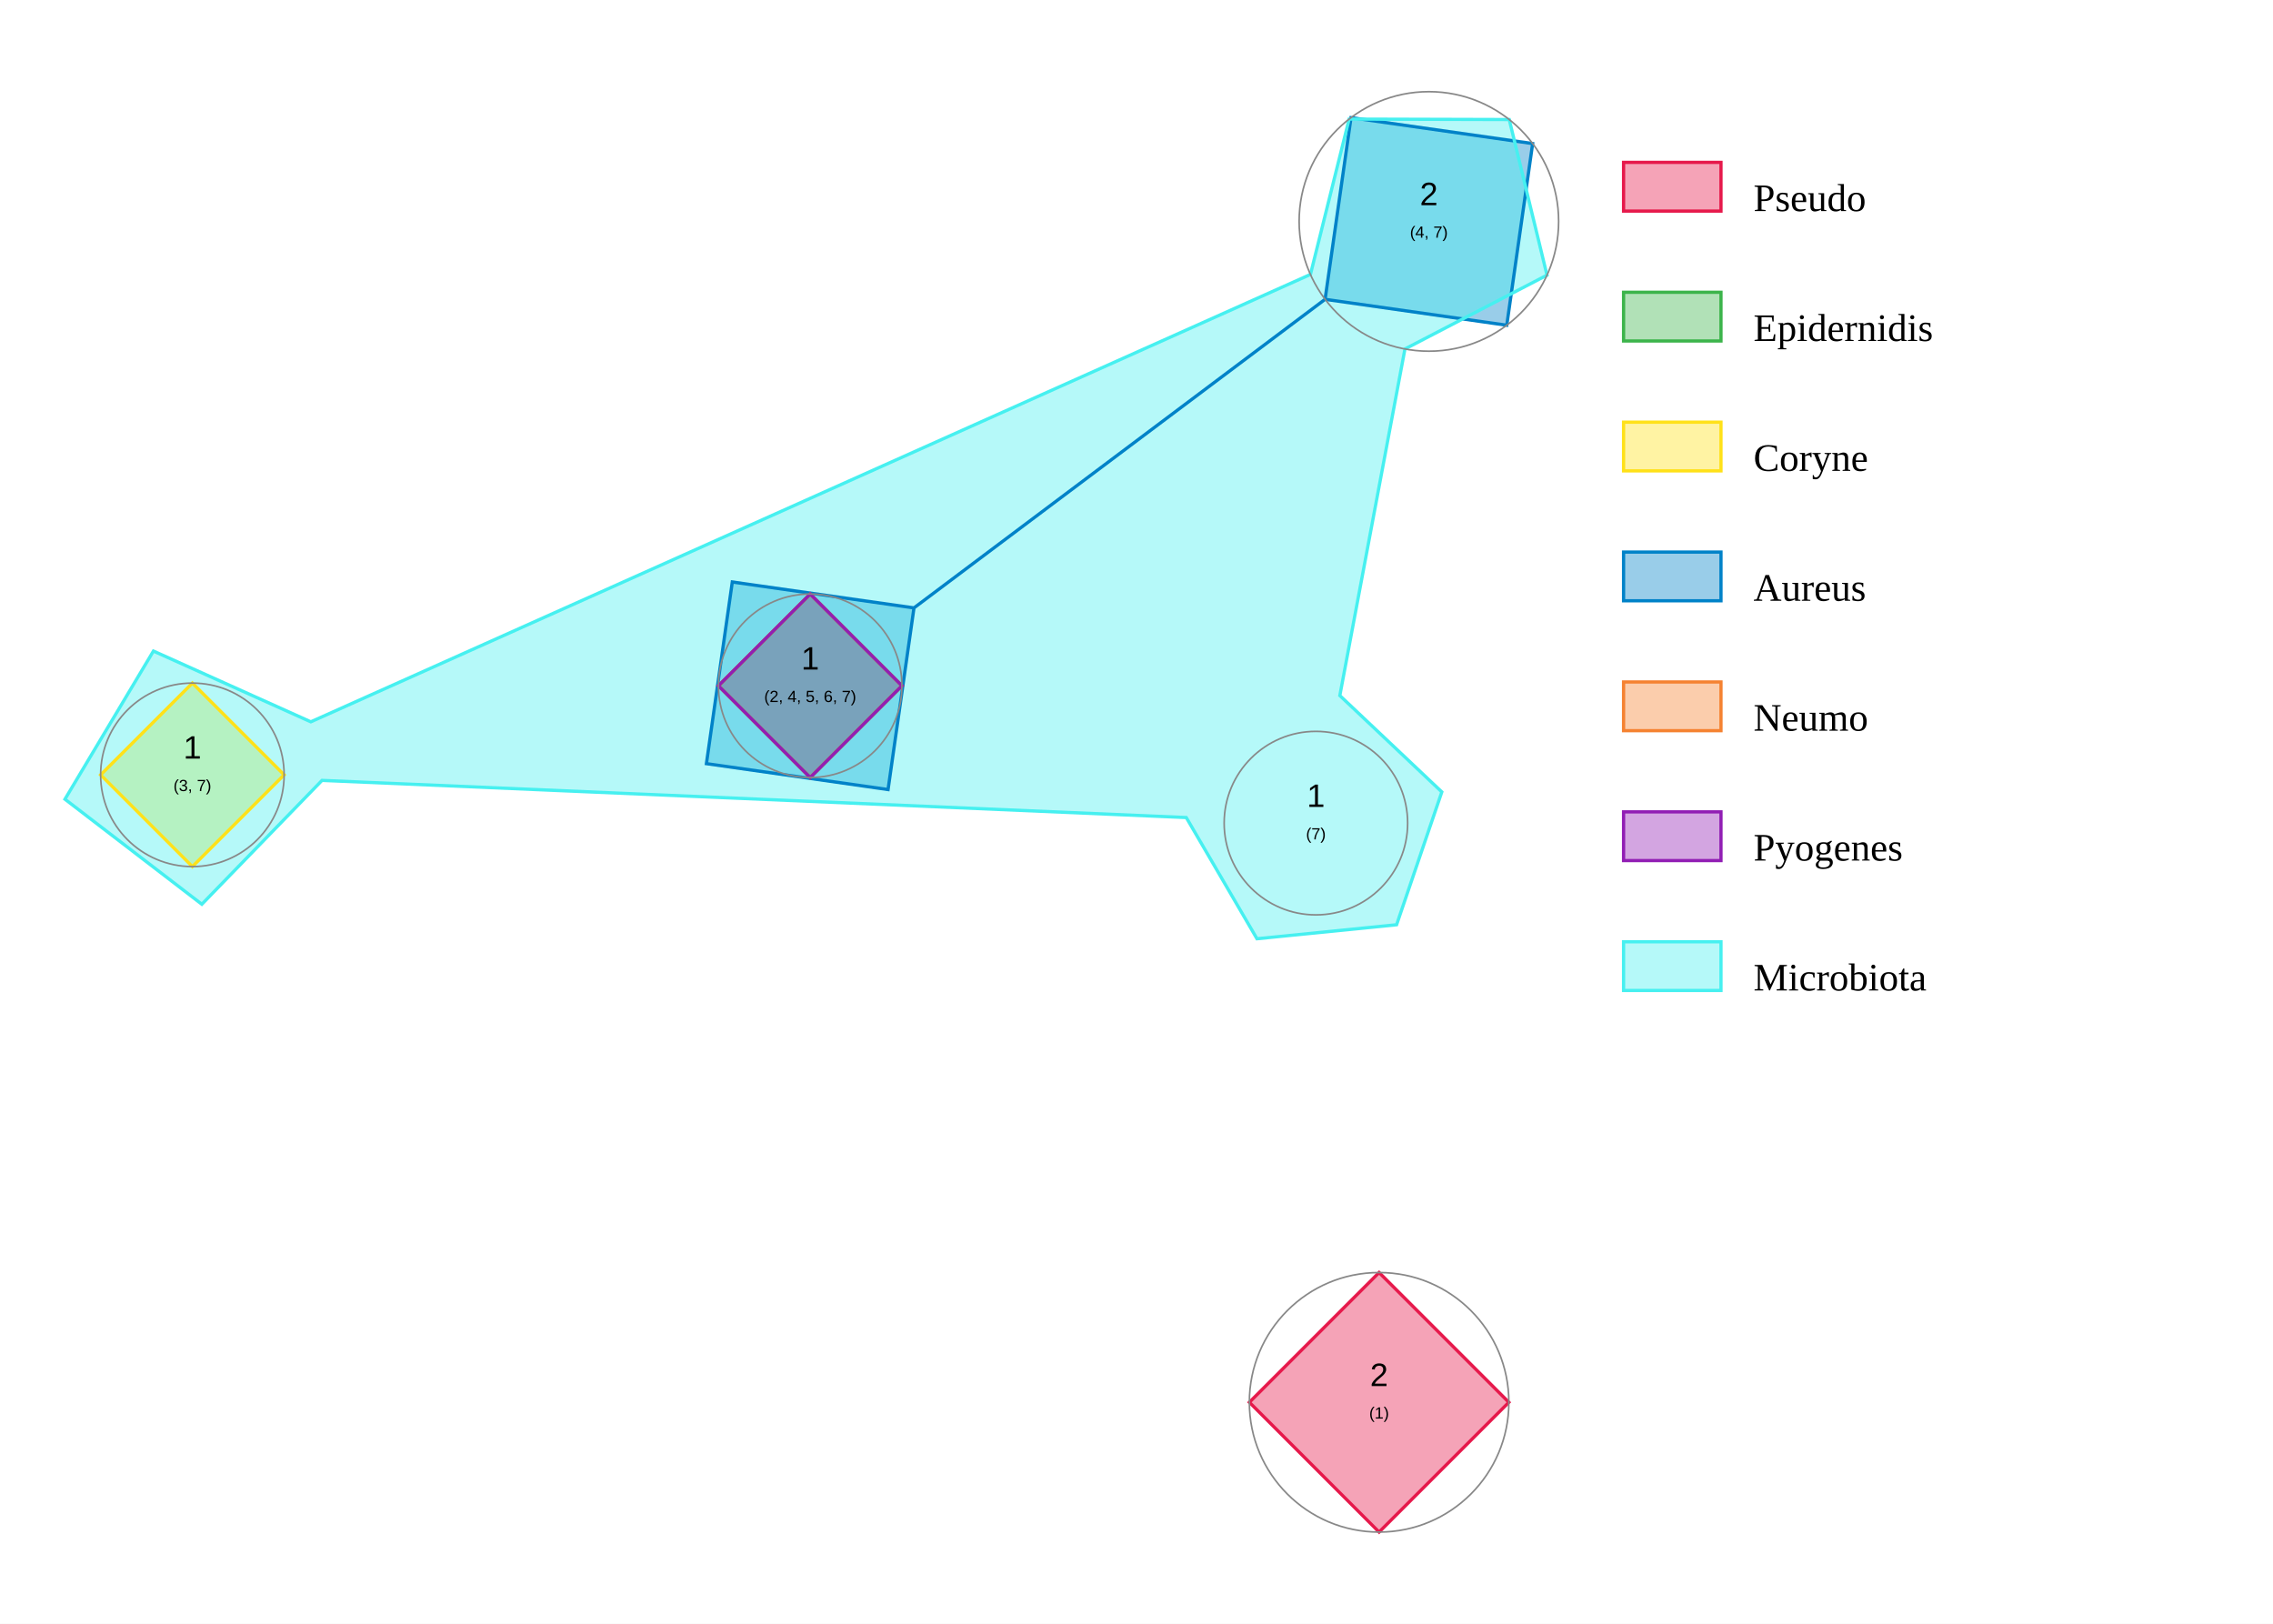
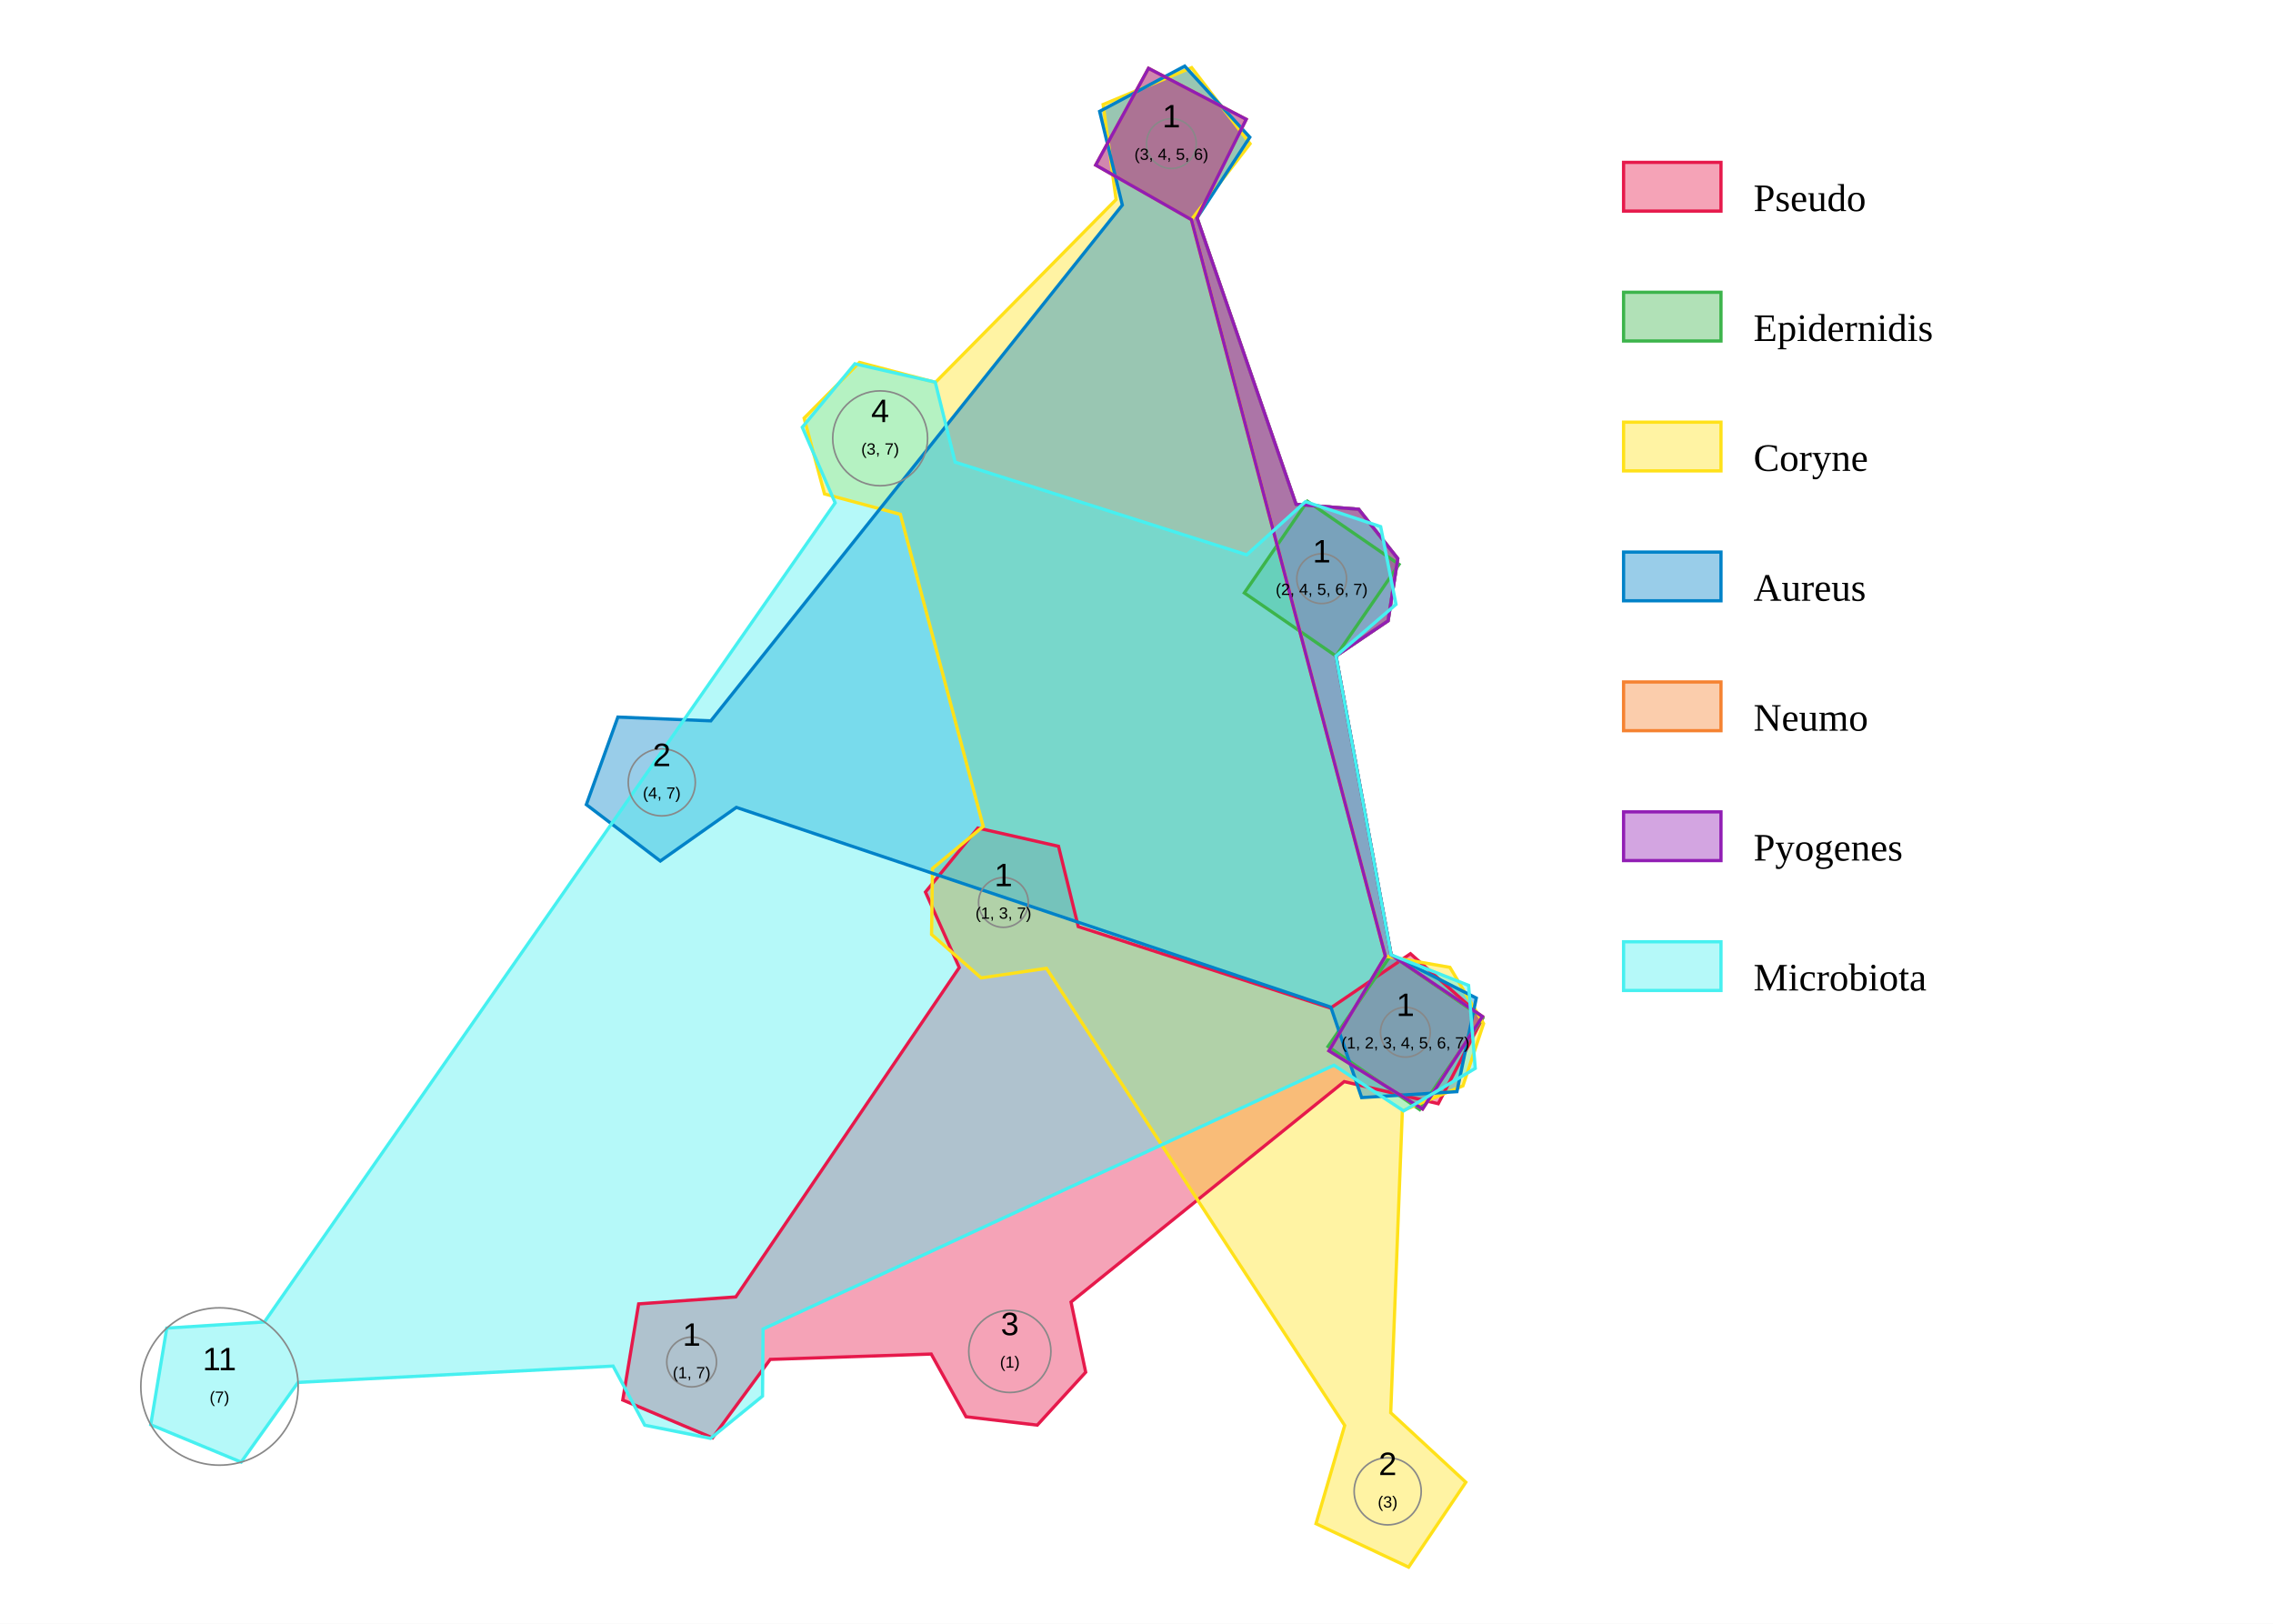
<svg xmlns="http://www.w3.org/2000/svg" xmlns:xlink="http://www.w3.org/1999/xlink" width="700" height="500">
  <defs>
    <style type="text/css">
  .borderLine {
	   stroke: none;
	   fill-opacity: 0.4;
  }
  .outLine {
	   stroke-width: 1;
	   fill: none;
  }
  .circle {
	   stroke: #888888;
	   stroke-width: 0.5;
	   fill: none;
    pointer-events: all;
  }
  .spcircle {
	   stroke: #FF2222;
	   stroke-width: 1;
	   fill: none;
    pointer-events: all;
  }
  .tLabel {
	   font-family: Arial;
    pointer-events: none;
	   font-size: 14px;
	   text-anchor: middle;
	   alignment-baseline: central;
  }
  .nLabel {
	   font-family: Arial;
    pointer-events: none;
	   font-size: 10px;
	   text-anchor: middle;
	   alignment-baseline: central;
  }
  .belong {
	   font-family: Arial;
    pointer-events: none;
	   font-size: 5px;
	   text-anchor: middle;
	   alignment-baseline: central;
  }
  .p0{
    stroke: none;
    fill: #e6194b;
  }
  .q0{
    fill: none;
    stroke: #e6194b;
  }
  .p1{
    stroke: none;
    fill: #3cb44b;
  }
  .q1{
    fill: none;
    stroke: #3cb44b;
  }
  .p2{
    stroke: none;
    fill: #ffe119;
  }
  .q2{
    fill: none;
    stroke: #ffe119;
  }
  .p3{
    stroke: none;
    fill: #0082c8;
  }
  .q3{
    fill: none;
    stroke: #0082c8;
  }
  .p4{
    stroke: none;
    fill: #f58231;
  }
  .q4{
    fill: none;
    stroke: #f58231;
  }
  .p5{
    stroke: none;
    fill: #911eb4;
  }
  .q5{
    fill: none;
    stroke: #911eb4;
  }
  .p6{
    stroke: none;
    fill: #46f0f0;
  }
  .q6{
    fill: none;
    stroke: #46f0f0;
  }

</style>
    <symbol id="bl0">
-       <path d="M 464.67 431.81 L 424.71 391.85 L 384.76 431.81 L 424.71 471.77 Z" />
+       <path d="M 226.60 399.36 L 196.68 401.51 L 191.79 431.11 L 219.43 442.76 L 237.21 418.60 L 286.78 416.95 L 297.50 436.26 L 319.44 438.84 L 334.35 422.55 L 329.84 400.93 L 413.96 333.06 L 442.93 339.86 L 456.63 313.43 L 434.37 293.68 L 409.76 310.41 L 332.07 285.33 L 325.98 260.60 L 301.14 254.98 L 285.01 274.69 L 295.42 297.94 Z" />
    </symbol>
    <symbol id="bl1">
-       <path d="M 277.76 211.17 L 249.51 182.92 L 221.25 211.17 L 249.51 239.43 Z" />
+       <path d="M 411.42 202.01 L 430.85 173.79 L 402.63 154.36 L 383.21 182.58 L 411.42 202.01 L 428.41 294.03 L 408.99 322.25 L 437.21 341.67 L 456.63 313.45 L 428.41 294.03 Z" />
    </symbol>
    <symbol id="bl2">
-       <path d="M 87.50 238.60 L 59.25 210.34 L 30.99 238.60 L 59.25 266.85 Z" />
+       <path d="M 288.08 117.74 L 264.69 111.60 L 247.64 128.75 L 253.92 152.10 L 277.27 158.38 L 302.80 254.48 L 287.16 267.44 L 286.89 287.74 L 302.16 301.13 L 322.26 298.18 L 414.12 438.94 L 405.28 469.19 L 433.81 482.57 L 451.42 456.43 L 428.29 435.02 L 431.87 342.06 L 450.53 334.36 L 456.89 315.20 L 446.52 297.88 L 426.64 294.42 L 366.91 67.64 L 384.97 44.26 L 366.99 20.82 L 339.72 32.18 L 343.71 61.45 Z" />
    </symbol>
    <symbol id="bl3">
-       <path d="M 281.47 187.19 L 225.52 179.21 L 217.55 235.15 L 273.49 243.13 L 281.47 187.19 L 408.08 92.17 L 464.03 100.15 L 472.00 44.21 L 416.06 36.23 L 408.08 92.17 Z" />
+       <path d="M 218.91 221.97 L 190.29 220.81 L 180.57 247.76 L 203.35 265.13 L 226.77 248.62 L 409.85 310.13 L 419.33 337.98 L 448.68 336.15 L 454.64 307.34 L 428.41 294.03 L 411.42 202.01 L 427.48 191.16 L 430.45 172.01 L 418.43 156.82 L 399.12 155.29 L 368.65 67.12 L 384.89 42.26 L 364.85 20.35 L 338.64 34.30 L 345.63 63.15 Z" />
    </symbol>
    <symbol id="bl4">
-       <path d="M 277.76 211.17 L 249.51 182.92 L 221.25 211.17 L 249.51 239.43 Z" />
+       <path d="M 368.65 67.12 L 383.78 36.74 L 353.70 21.04 L 337.44 50.83 L 366.91 67.64 L 426.64 294.42 L 409.27 323.58 L 438.10 341.49 L 456.54 313.01 L 428.41 294.03 L 411.42 202.01 L 427.48 191.16 L 430.45 172.01 L 418.43 156.82 L 399.12 155.29 Z" />
    </symbol>
    <symbol id="bl5">
-       <path d="M 277.76 211.17 L 249.51 182.92 L 221.25 211.17 L 249.51 239.43 Z" />
+       <path d="M 368.65 67.12 L 383.78 36.74 L 353.70 21.04 L 337.44 50.83 L 366.91 67.64 L 426.64 294.42 L 409.27 323.58 L 438.10 341.49 L 456.54 313.01 L 428.41 294.03 L 411.42 202.01 L 427.48 191.16 L 430.45 172.01 L 418.43 156.82 L 399.12 155.29 Z" />
    </symbol>
    <symbol id="bl6">
-       <path d="M 95.72 222.27 L 47.25 200.48 L 20.00 246.10 L 62.16 278.45 L 99.17 240.31 L 365.33 251.75 L 387.10 289.07 L 430.10 284.76 L 444.03 243.86 L 412.62 214.19 L 432.67 107.46 L 476.42 84.73 L 464.79 36.81 L 415.48 36.67 L 403.57 84.51 Z" />
+       <path d="M 81.44 407.07 L 51.36 408.97 L 46.42 438.71 L 74.27 450.23 L 91.79 425.69 L 188.81 420.66 L 198.56 438.86 L 218.81 442.92 L 234.83 429.90 L 234.99 409.25 L 410.82 328.01 L 432.26 342.07 L 454.32 328.99 L 452.27 303.43 L 428.41 294.03 L 411.42 202.01 L 429.92 186.10 L 425.19 162.16 L 402.04 154.48 L 383.94 170.85 L 294.14 142.31 L 288.02 117.68 L 263.27 112.03 L 247.07 131.57 L 257.20 154.85 Z" />
    </symbol>
  </defs>
  <rect width="700" height="500" style="fill:#fff;stroke-width:0" />
  <use class="p0 borderLine" xlink:href="#bl0" />
  <use class="p1 borderLine" xlink:href="#bl1" />
  <use class="p2 borderLine" xlink:href="#bl2" />
  <use class="p3 borderLine" xlink:href="#bl3" />
  <use class="p4 borderLine" xlink:href="#bl4" />
  <use class="p5 borderLine" xlink:href="#bl5" />
  <use class="p6 borderLine" xlink:href="#bl6" />
  <use class="q0 outLine" xlink:href="#bl0" />
  <use class="q1 outLine" xlink:href="#bl1" />
  <use class="q2 outLine" xlink:href="#bl2" />
  <use class="q3 outLine" xlink:href="#bl3" />
  <use class="q4 outLine" xlink:href="#bl4" />
  <use class="q5 outLine" xlink:href="#bl5" />
  <use class="q6 outLine" xlink:href="#bl6" />
-   <circle class="circle" cx="424.713" cy="431.812" r="39.958" />
-   <text class="tLabel" x="424.71" y="411.81" />
-   <text class="nLabel" x="424.71" y="426.81">2</text>
-   <text class="belong" x="424.71" y="436.81">(1)</text>
-   <circle class="circle" cx="249.507" cy="211.171" r="28.254" />
-   <text class="tLabel" x="249.51" y="191.17" />
-   <text class="nLabel" x="249.51" y="206.17">1</text>
-   <text class="belong" x="249.51" y="216.17">(2, 4, 5, 6, 7)</text>
-   <circle class="circle" cx="59.247" cy="238.596" r="28.254" />
-   <text class="tLabel" x="59.25" y="218.60" />
-   <text class="nLabel" x="59.25" y="233.60">1</text>
-   <text class="belong" x="59.25" y="243.60">(3, 7)</text>
-   <circle class="circle" cx="440.042" cy="68.188" r="39.958" />
-   <text class="tLabel" x="440.04" y="48.19" />
-   <text class="nLabel" x="440.04" y="63.19">2</text>
-   <text class="belong" x="440.04" y="73.19">(4, 7)</text>
-   <circle class="circle" cx="405.248" cy="253.466" r="28.254" />
-   <text class="tLabel" x="405.25" y="233.47" />
-   <text class="nLabel" x="405.25" y="248.47">1</text>
-   <text class="belong" x="405.25" y="258.47">(7)</text>
+   <circle class="circle" cx="310.992" cy="416.139" r="12.651" />
+   <text class="tLabel" x="310.99" y="396.14" />
+   <text class="nLabel" x="310.99" y="411.14">3</text>
+   <text class="belong" x="310.99" y="421.14">(1)</text>
+   <circle class="circle" cx="432.808" cy="317.849" r="7.662" />
+   <text class="tLabel" x="432.81" y="297.85" />
+   <text class="nLabel" x="432.81" y="312.85">1</text>
+   <text class="belong" x="432.81" y="322.85">(1, 2, 3, 4, 5, 6, 7)</text>
+   <circle class="circle" cx="407.028" cy="178.186" r="7.662" />
+   <text class="tLabel" x="407.03" y="158.19" />
+   <text class="nLabel" x="407.03" y="173.19">1</text>
+   <text class="belong" x="407.03" y="183.19">(2, 4, 5, 6, 7)</text>
+   <circle class="circle" cx="427.354" cy="459.224" r="10.329" />
+   <text class="tLabel" x="427.35" y="439.22" />
+   <text class="nLabel" x="427.35" y="454.22">2</text>
+   <text class="belong" x="427.35" y="464.22">(3)</text>
+   <circle class="circle" cx="360.741" cy="44.219" r="7.662" />
+   <text class="tLabel" x="360.74" y="24.22" />
+   <text class="nLabel" x="360.74" y="39.22">1</text>
+   <text class="belong" x="360.74" y="49.22">(3, 4, 5, 6)</text>
+   <circle class="circle" cx="271.054" cy="134.971" r="14.608" />
+   <text class="tLabel" x="271.05" y="114.97" />
+   <text class="nLabel" x="271.05" y="129.97">4</text>
+   <text class="belong" x="271.05" y="139.97">(3, 7)</text>
+   <circle class="circle" cx="309.018" cy="277.891" r="7.662" />
+   <text class="tLabel" x="309.02" y="257.89" />
+   <text class="nLabel" x="309.02" y="272.89">1</text>
+   <text class="belong" x="309.02" y="282.89">(1, 3, 7)</text>
+   <circle class="circle" cx="203.804" cy="240.91" r="10.329" />
+   <text class="tLabel" x="203.80" y="220.91" />
+   <text class="nLabel" x="203.80" y="235.91">2</text>
+   <text class="belong" x="203.80" y="245.91">(4, 7)</text>
+   <circle class="circle" cx="67.594" cy="426.945" r="24.224" />
+   <text class="tLabel" x="67.59" y="406.94" />
+   <text class="nLabel" x="67.59" y="421.94">11</text>
+   <text class="belong" x="67.59" y="431.94">(7)</text>
+   <circle class="circle" cx="212.998" cy="419.407" r="7.662" />
+   <text class="tLabel" x="213.00" y="399.41" />
+   <text class="nLabel" x="213.00" y="414.41">1</text>
+   <text class="belong" x="213.00" y="424.41">(1, 7)</text>
  <rect class="p0 borderLine" x="500.00" y="50.00" width="30.00" height="15.00" />
  <rect class="q0" x="500.00" y="50.00" width="30.00" height="15.00" />
  <text class="legend" x="540.00" y="65.00">Pseudo</text>
  <rect class="p1 borderLine" x="500.00" y="90.00" width="30.00" height="15.00" />
  <rect class="q1" x="500.00" y="90.00" width="30.00" height="15.00" />
  <text class="legend" x="540.00" y="105.00">Epidernidis</text>
  <rect class="p2 borderLine" x="500.00" y="130.00" width="30.00" height="15.00" />
  <rect class="q2" x="500.00" y="130.00" width="30.00" height="15.00" />
  <text class="legend" x="540.00" y="145.00">Coryne</text>
  <rect class="p3 borderLine" x="500.00" y="170.00" width="30.00" height="15.00" />
  <rect class="q3" x="500.00" y="170.00" width="30.00" height="15.00" />
  <text class="legend" x="540.00" y="185.00">Aureus</text>
  <rect class="p4 borderLine" x="500.00" y="210.00" width="30.00" height="15.00" />
  <rect class="q4" x="500.00" y="210.00" width="30.00" height="15.00" />
  <text class="legend" x="540.00" y="225.00">Neumo</text>
  <rect class="p5 borderLine" x="500.00" y="250.00" width="30.00" height="15.00" />
  <rect class="q5" x="500.00" y="250.00" width="30.00" height="15.00" />
  <text class="legend" x="540.00" y="265.00">Pyogenes</text>
  <rect class="p6 borderLine" x="500.00" y="290.00" width="30.00" height="15.00" />
  <rect class="q6" x="500.00" y="290.00" width="30.00" height="15.00" />
  <text class="legend" x="540.00" y="305.00">Microbiota</text>
</svg>
